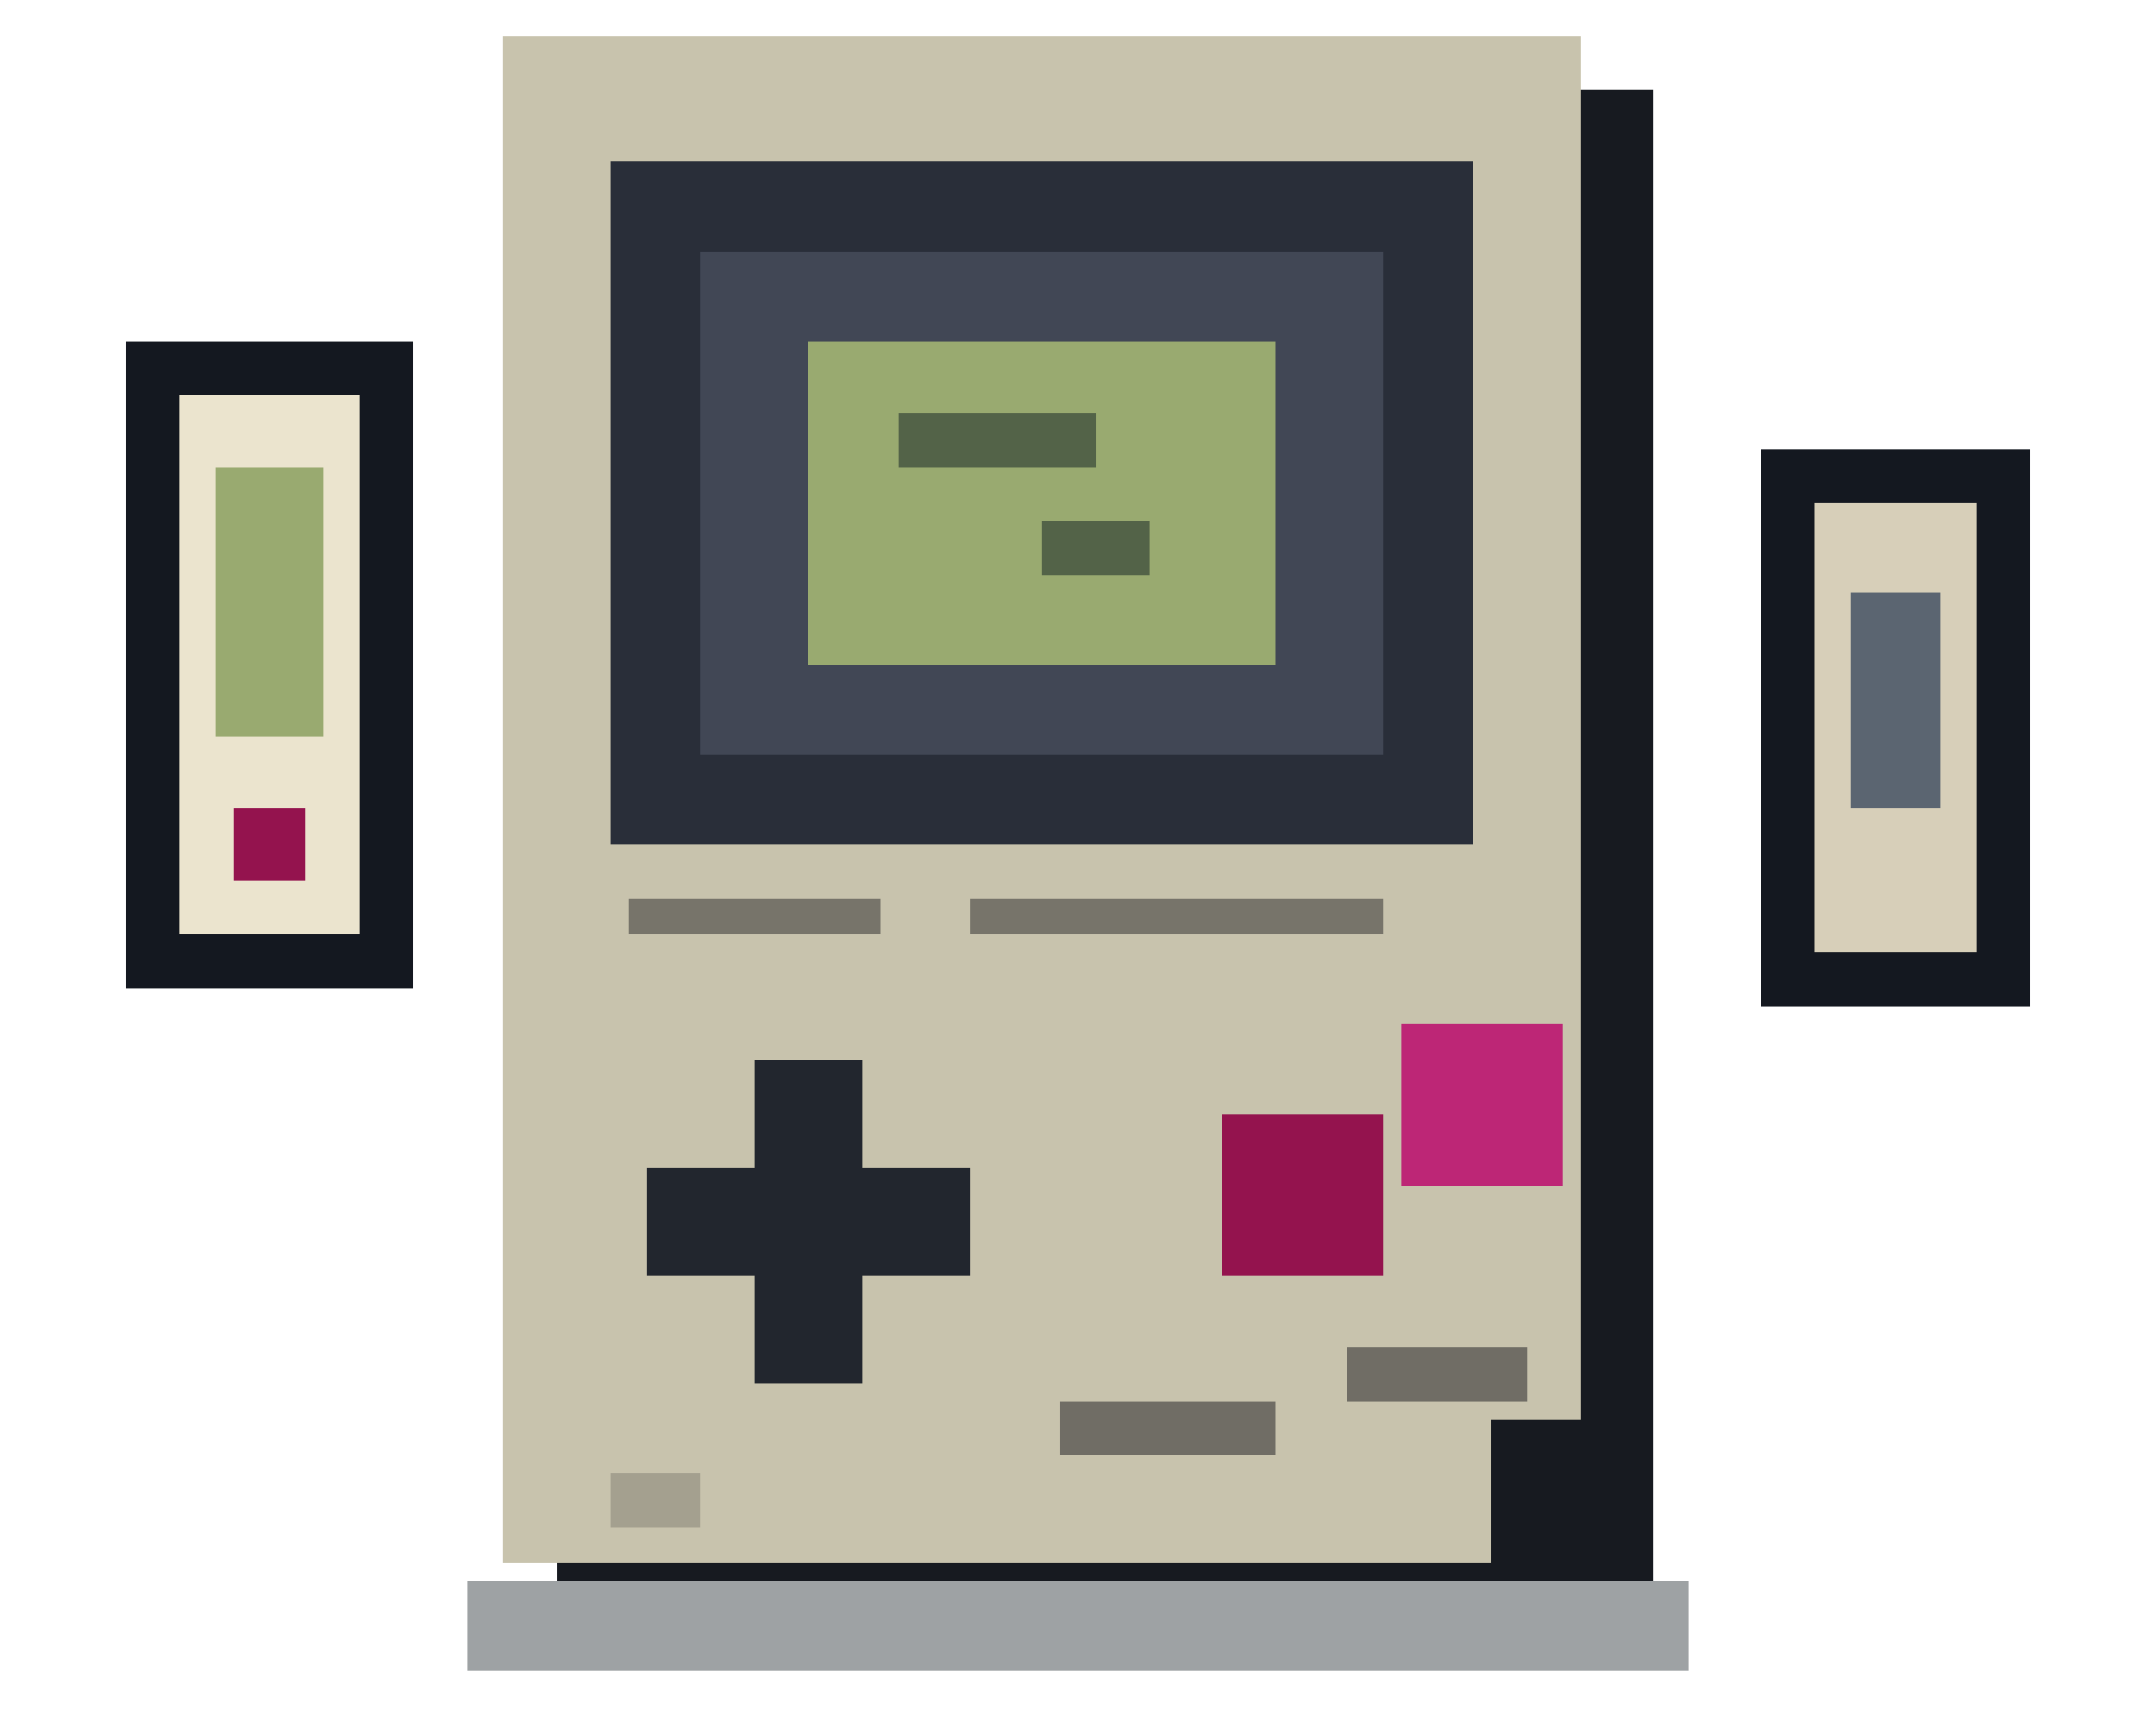
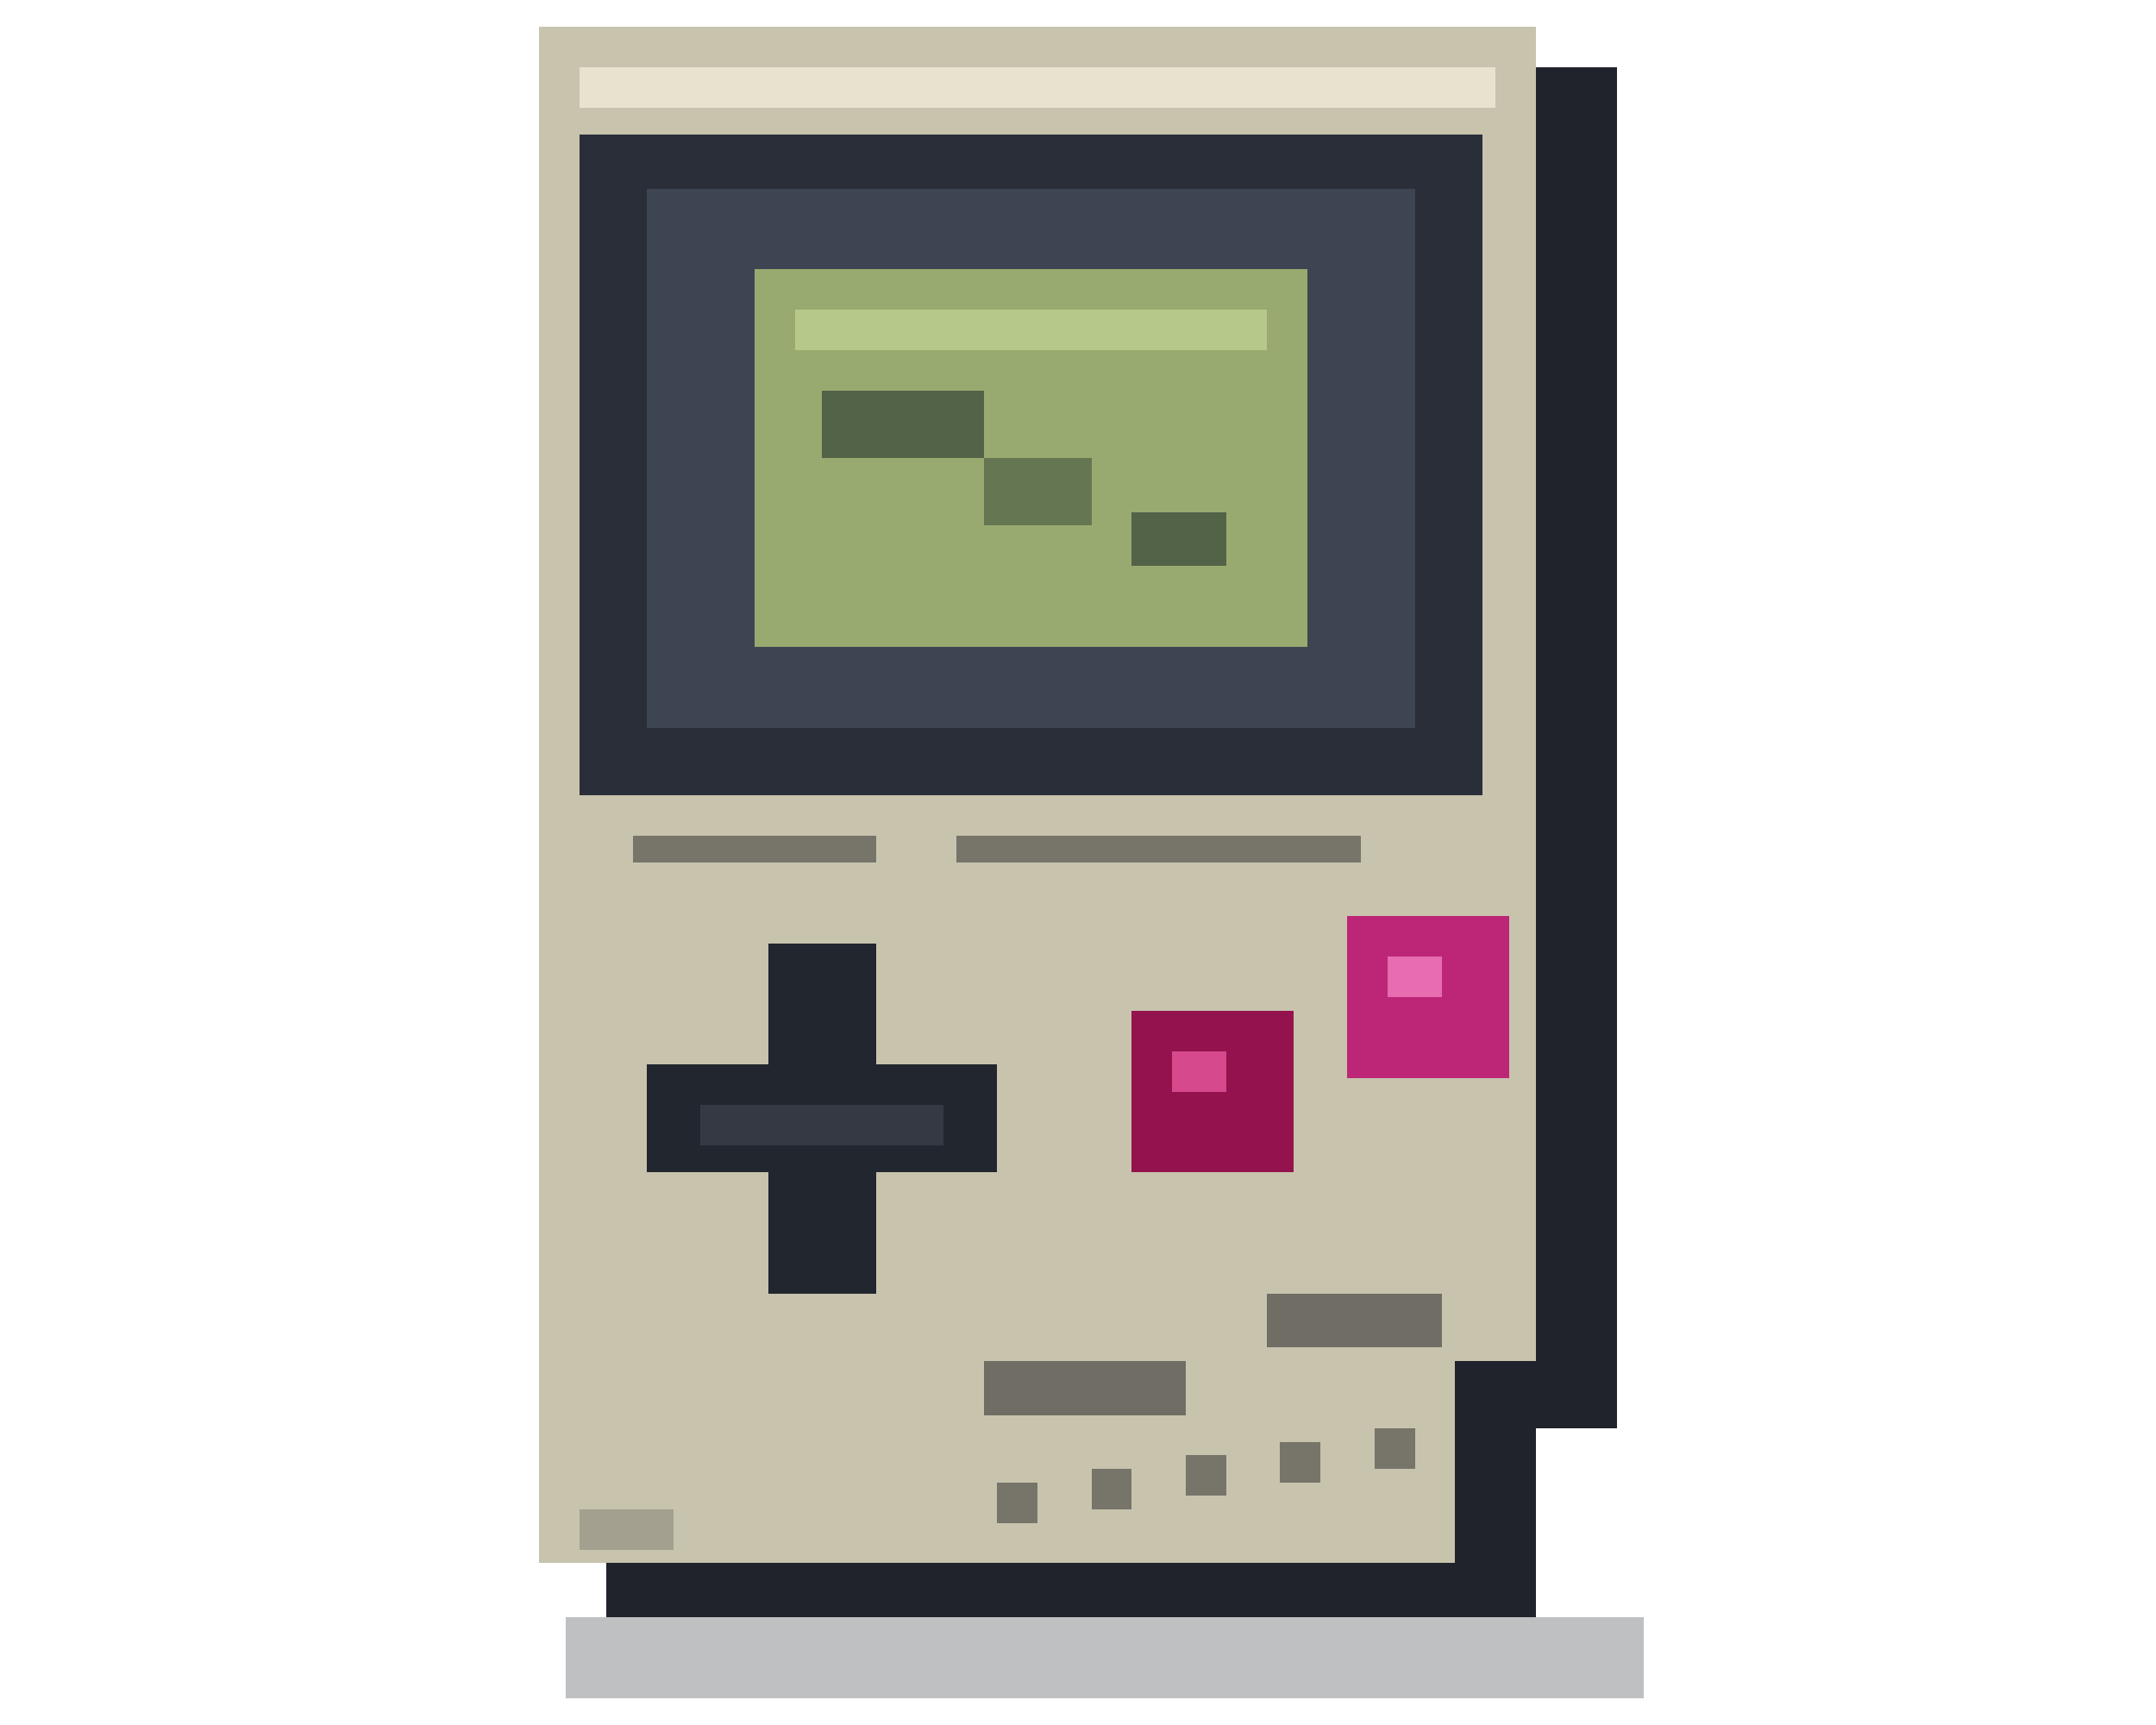
- <svg xmlns="http://www.w3.org/2000/svg" viewBox="0 0 120 96" shape-rendering="crispEdges">
-   <rect x="26" y="88" width="68" height="5" fill="#172126" opacity=".42" />
-   <rect x="31" y="5" width="61" height="83" fill="#171a20" />
-   <path d="M28 2h60v77h-5v8H28z" fill="#c8c3ad" />
-   <rect x="34" y="9" width="48" height="38" fill="#292e39" />
-   <rect x="39" y="14" width="38" height="28" fill="#414755" />
-   <rect x="45" y="19" width="26" height="18" fill="#99aa70" />
-   <rect x="50" y="23" width="11" height="3" fill="#536348" />
-   <rect x="58" y="29" width="6" height="3" fill="#536348" />
-   <rect x="35" y="50" width="14" height="2" fill="#77746a" />
-   <rect x="54" y="50" width="23" height="2" fill="#77746a" />
-   <rect x="36" y="65" width="18" height="6" fill="#22262e" />
-   <rect x="42" y="59" width="6" height="18" fill="#22262e" />
-   <rect x="68" y="62" width="9" height="9" fill="#94134e" />
-   <rect x="78" y="57" width="9" height="9" fill="#bd2676" />
-   <rect x="59" y="78" width="12" height="3" fill="#706d65" />
-   <rect x="75" y="75" width="10" height="3" fill="#706d65" />
-   <rect x="34" y="82" width="5" height="3" fill="#a4a08f" />
-   <rect x="7" y="19" width="16" height="36" fill="#141820" />
-   <rect x="10" y="22" width="10" height="30" fill="#ebe4ce" />
-   <rect x="12" y="26" width="6" height="15" fill="#99aa70" />
-   <rect x="13" y="45" width="4" height="4" fill="#94134e" />
-   <rect x="98" y="25" width="15" height="31" fill="#141820" />
-   <rect x="101" y="28" width="9" height="25" fill="#d7cfb9" />
-   <rect x="103" y="33" width="5" height="12" fill="#5b6571" />
+ <svg xmlns="http://www.w3.org/2000/svg" viewBox="0 0 160 128" shape-rendering="crispEdges">
+   <rect x="42" y="120" width="80" height="6" fill="#262a32" opacity=".3" />
+   <path d="M45 5h75v101h-6v14H45z" fill="#20232b" />
+   <path d="M40 2h74v99h-6v15H40z" fill="#c8c3ad" />
+   <rect x="43" y="5" width="68" height="3" fill="#e8e2cf" />
+   <rect x="43" y="10" width="67" height="49" fill="#292e39" />
+   <rect x="48" y="14" width="57" height="40" fill="#3e4552" />
+   <rect x="56" y="20" width="41" height="28" fill="#99aa70" />
+   <rect x="59" y="23" width="35" height="3" fill="#b7c98a" />
+   <rect x="61" y="29" width="12" height="5" fill="#526348" />
+   <rect x="73" y="34" width="8" height="5" fill="#657653" />
+   <rect x="84" y="38" width="7" height="4" fill="#526348" />
+   <rect x="47" y="62" width="18" height="2" fill="#77746a" />
+   <rect x="71" y="62" width="30" height="2" fill="#77746a" />
+   <rect x="48" y="79" width="26" height="8" fill="#22262e" />
+   <rect x="57" y="70" width="8" height="26" fill="#22262e" />
+   <rect x="52" y="82" width="18" height="3" fill="#343943" />
+   <rect x="84" y="75" width="12" height="12" fill="#94134e" />
+   <rect x="100" y="68" width="12" height="12" fill="#bd2676" />
+   <rect x="87" y="78" width="4" height="3" fill="#d6498d" />
+   <rect x="103" y="71" width="4" height="3" fill="#e76cb0" />
+   <rect x="73" y="101" width="15" height="4" fill="#706d65" />
+   <rect x="94" y="96" width="13" height="4" fill="#706d65" />
+   <rect x="74" y="110" width="3" height="3" fill="#77746a" />
+   <rect x="81" y="109" width="3" height="3" fill="#77746a" />
+   <rect x="88" y="108" width="3" height="3" fill="#77746a" />
+   <rect x="95" y="107" width="3" height="3" fill="#77746a" />
+   <rect x="102" y="106" width="3" height="3" fill="#77746a" />
+   <rect x="43" y="112" width="7" height="3" fill="#a4a08f" />
</svg>
